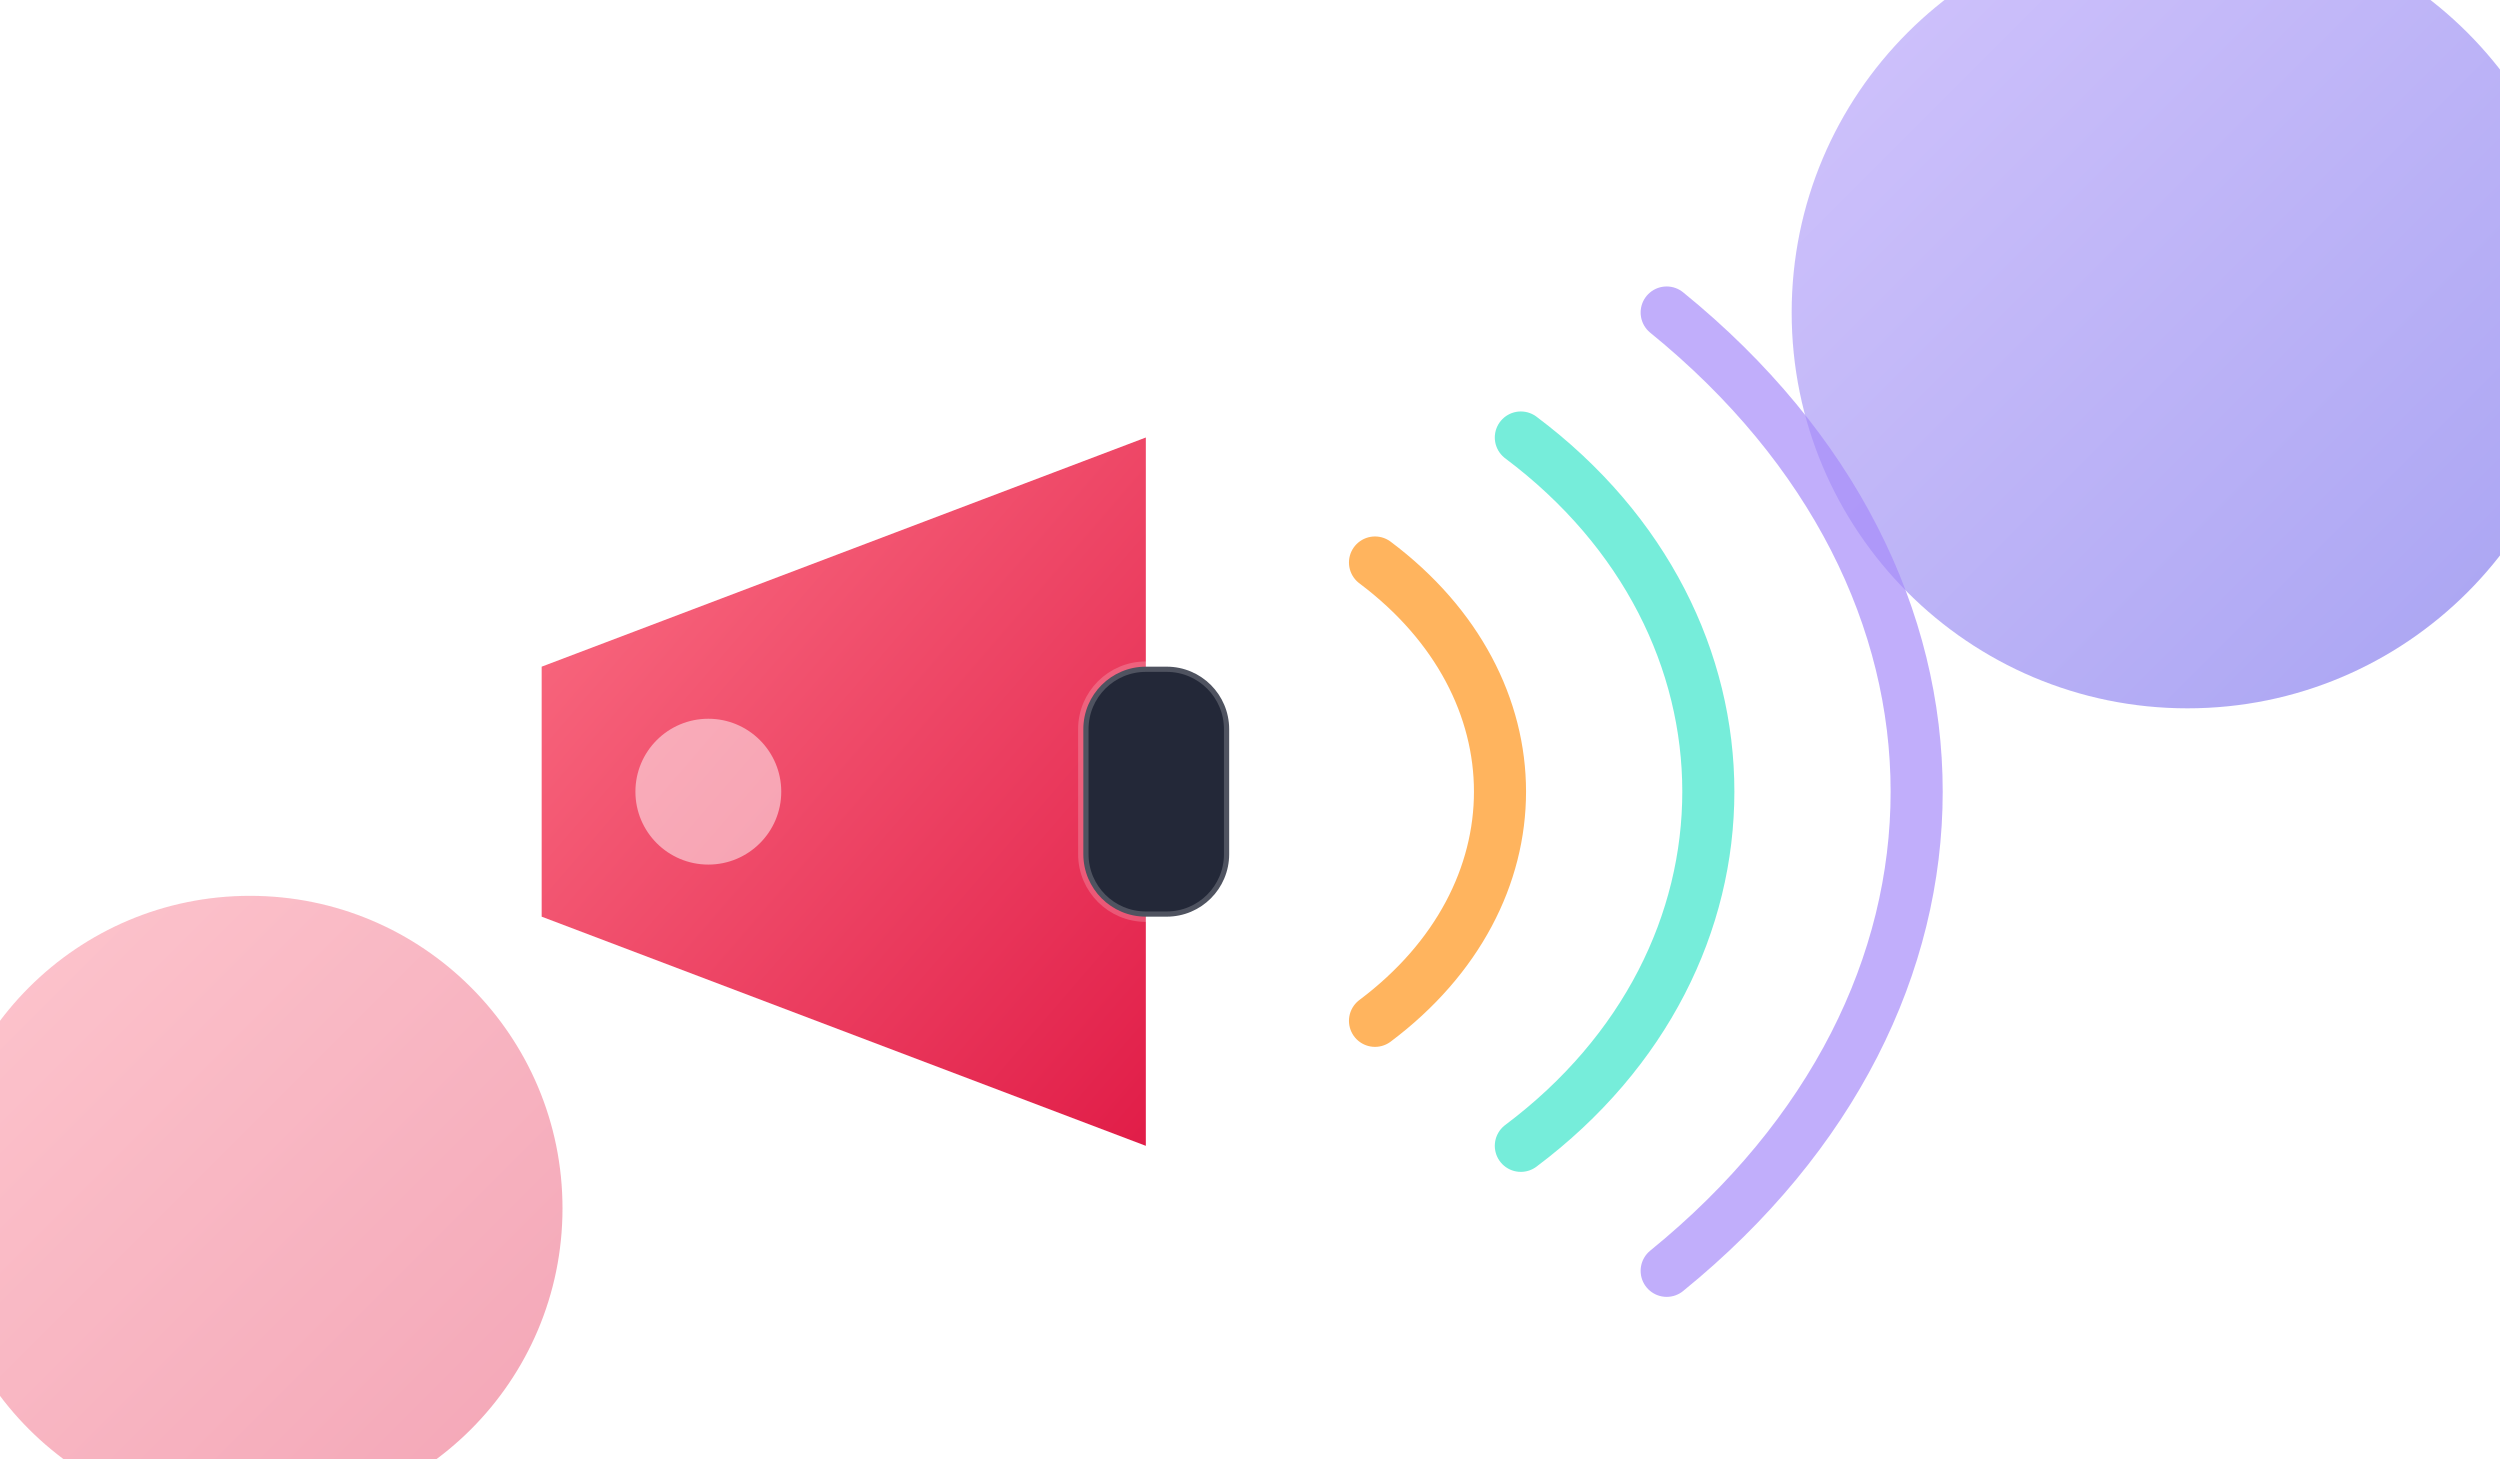
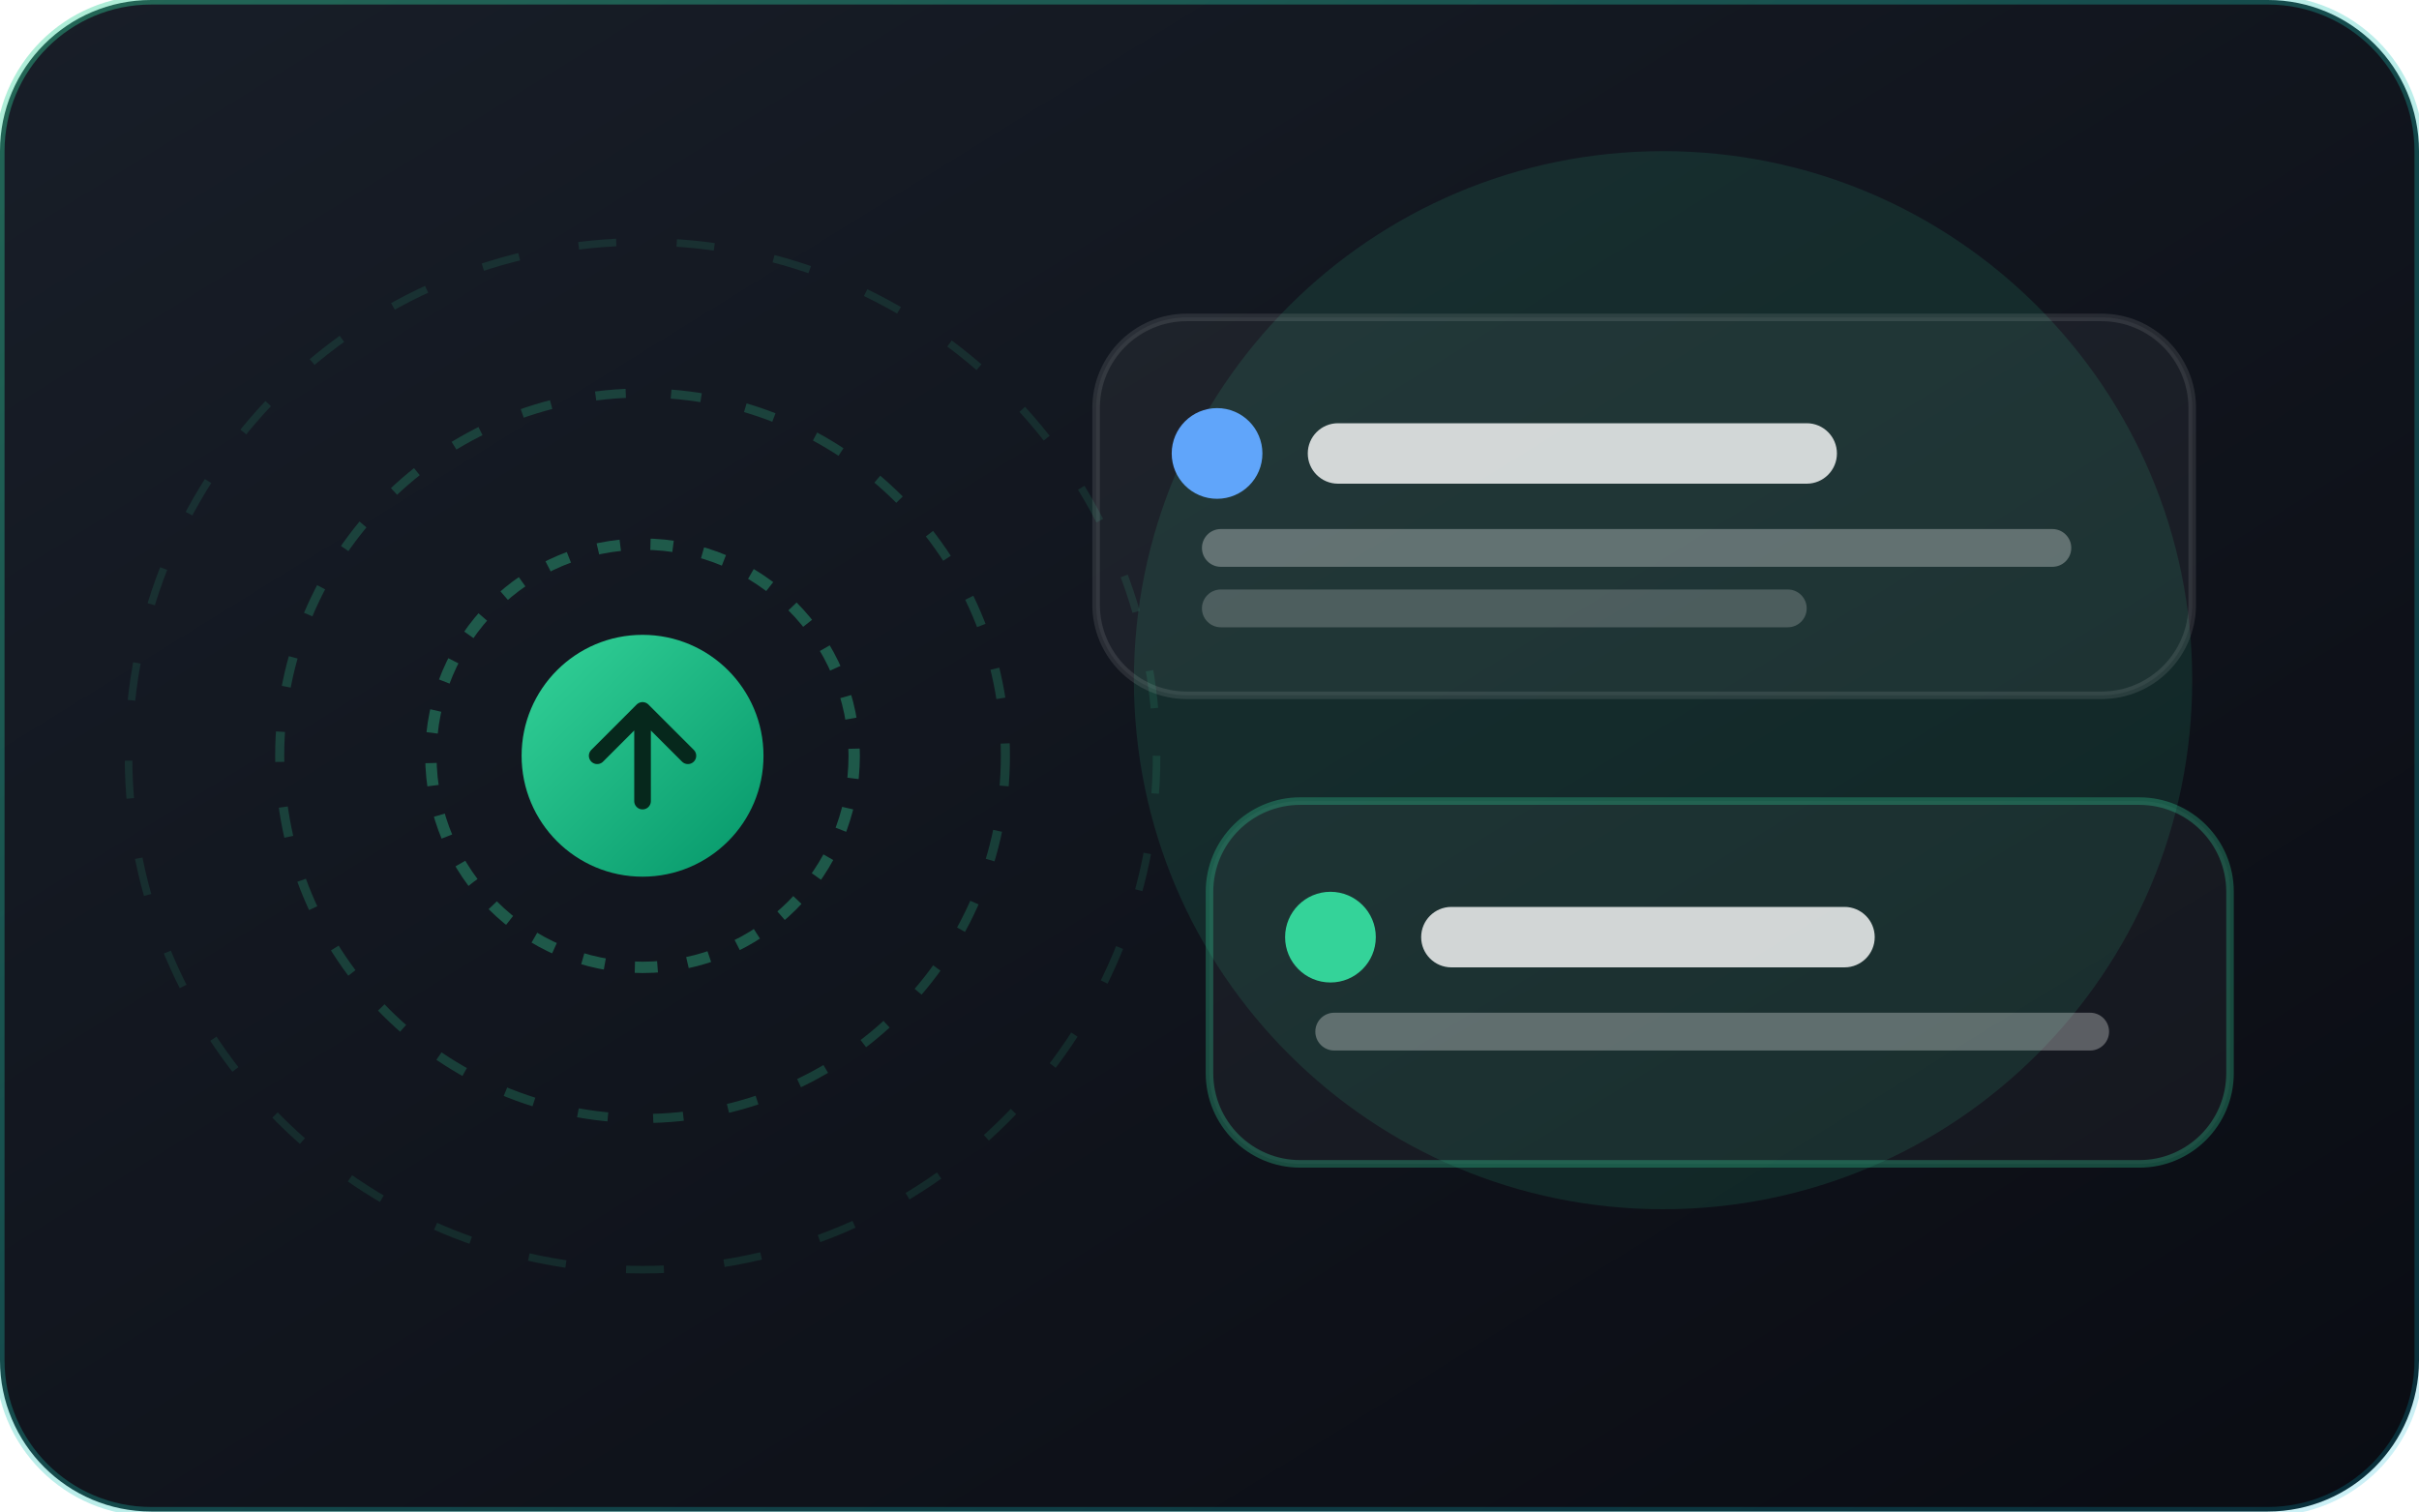
- <svg xmlns="http://www.w3.org/2000/svg" viewBox="0 0 240 140" width="240" height="140" role="img" aria-label="Pengumuman sekolah">
+ <svg xmlns="http://www.w3.org/2000/svg" viewBox="0 0 320 200" width="320" height="200" role="img" aria-label="Modul Komunikasi dan Pengumuman Ruang GTK">
  <defs>
-     <linearGradient id="c-r" x1="0" y1="0" x2="1" y2="1">
-       <stop offset="0" stop-color="#fb7185" />
-       <stop offset="1" stop-color="#e11d48" />
+     <linearGradient id="com-bg" x1="0%" y1="0%" x2="100%" y2="100%">
+       <stop offset="0%" stop-color="#181e28" />
+       <stop offset="100%" stop-color="#0a0c13" />
    </linearGradient>
-     <linearGradient id="c-v" x1="0" y1="0" x2="1" y2="1">
-       <stop offset="0" stop-color="#a78bfa" />
-       <stop offset="1" stop-color="#4f46e5" />
+     <linearGradient id="com-border" x1="0%" y1="0%" x2="100%" y2="100%">
+       <stop offset="0%" stop-color="#34d399" stop-opacity="0.4" />
+       <stop offset="100%" stop-color="#06b6d4" stop-opacity="0.2" />
+     </linearGradient>
+     <linearGradient id="com-dish" x1="0%" y1="0%" x2="100%" y2="100%">
+       <stop offset="0%" stop-color="#34d399" />
+       <stop offset="100%" stop-color="#059669" />
    </linearGradient>
  </defs>
-   <circle cx="210" cy="30" r="38" fill="url(#c-v)" opacity=".5" />
-   <circle cx="24" cy="116" r="30" fill="url(#c-r)" opacity=".4" />
-   <g transform="translate(52 34)">
-     <path d="M0 30 L58 8 L58 76 L0 54 Z" fill="url(#c-r)" />
-     <rect x="52" y="30" width="14" height="24" rx="6" fill="#232838" stroke="rgba(255,255,255,.2)" />
-     <path d="M80 20 C 96 32, 96 52, 80 64" stroke="#ffb45e" stroke-width="5" fill="none" stroke-linecap="round" />
-     <path d="M94 8 C 118 26, 118 58, 94 76" stroke="#5eead4" stroke-width="5" fill="none" stroke-linecap="round" opacity=".85" />
-     <path d="M108 -4 C 140 22, 140 62, 108 88" stroke="#a78bfa" stroke-width="5" fill="none" stroke-linecap="round" opacity=".7" />
-     <circle cx="16" cy="42" r="7" fill="rgba(255,255,255,.5)" />
+   <rect width="320" height="200" rx="20" fill="url(#com-bg)" stroke="url(#com-border)" stroke-width="1.2" />
+   <circle cx="220" cy="90" r="70" fill="#34d399" opacity="0.12" />
+   <circle cx="85" cy="100" r="28" fill="none" stroke="rgba(52,211,153,0.35)" stroke-width="1.5" stroke-dasharray="3 4" />
+   <circle cx="85" cy="100" r="48" fill="none" stroke="rgba(52,211,153,0.22)" stroke-width="1.2" stroke-dasharray="4 6" />
+   <circle cx="85" cy="100" r="68" fill="none" stroke="rgba(52,211,153,0.12)" stroke-width="1" stroke-dasharray="5 8" />
+   <circle cx="85" cy="100" r="16" fill="url(#com-dish)" />
+   <path d="M79 100 L85 94 L91 100 M85 94 L85 106" stroke="#06281c" stroke-width="2.2" stroke-linecap="round" stroke-linejoin="round" fill="none" />
+   <g transform="translate(145, 42)">
+     <rect x="0" y="0" width="145" height="50" rx="12" fill="rgba(255,255,255,0.05)" stroke="rgba(255,255,255,0.1)" stroke-width="1" />
+     <circle cx="16" cy="18" r="6" fill="#60a5fa" />
+     <rect x="28" y="14" width="70" height="8" rx="4" fill="rgba(255,255,255,0.8)" />
+     <rect x="14" y="28" width="115" height="5" rx="2.5" fill="rgba(255,255,255,0.3)" />
+     <rect x="14" y="36" width="80" height="5" rx="2.5" fill="rgba(255,255,255,0.2)" />
  </g>
-   <path d="M36 30 l3.2 6.8 6.8 3.2 -6.8 3.2 -3.2 6.8 -3.2 -6.8 -6.8 -3.2 6.8 -3.2 Z" fill="rgba(255,255,255,.8)" />
+   <g transform="translate(160, 106)">
+     <rect x="0" y="0" width="135" height="48" rx="12" fill="rgba(255,255,255,0.04)" stroke="rgba(52,211,153,0.3)" stroke-width="1" />
+     <circle cx="16" cy="18" r="6" fill="#34d399" />
+     <rect x="28" y="14" width="60" height="8" rx="4" fill="rgba(255,255,255,0.8)" />
+     <rect x="14" y="28" width="105" height="5" rx="2.5" fill="rgba(255,255,255,0.3)" />
+   </g>
</svg>
